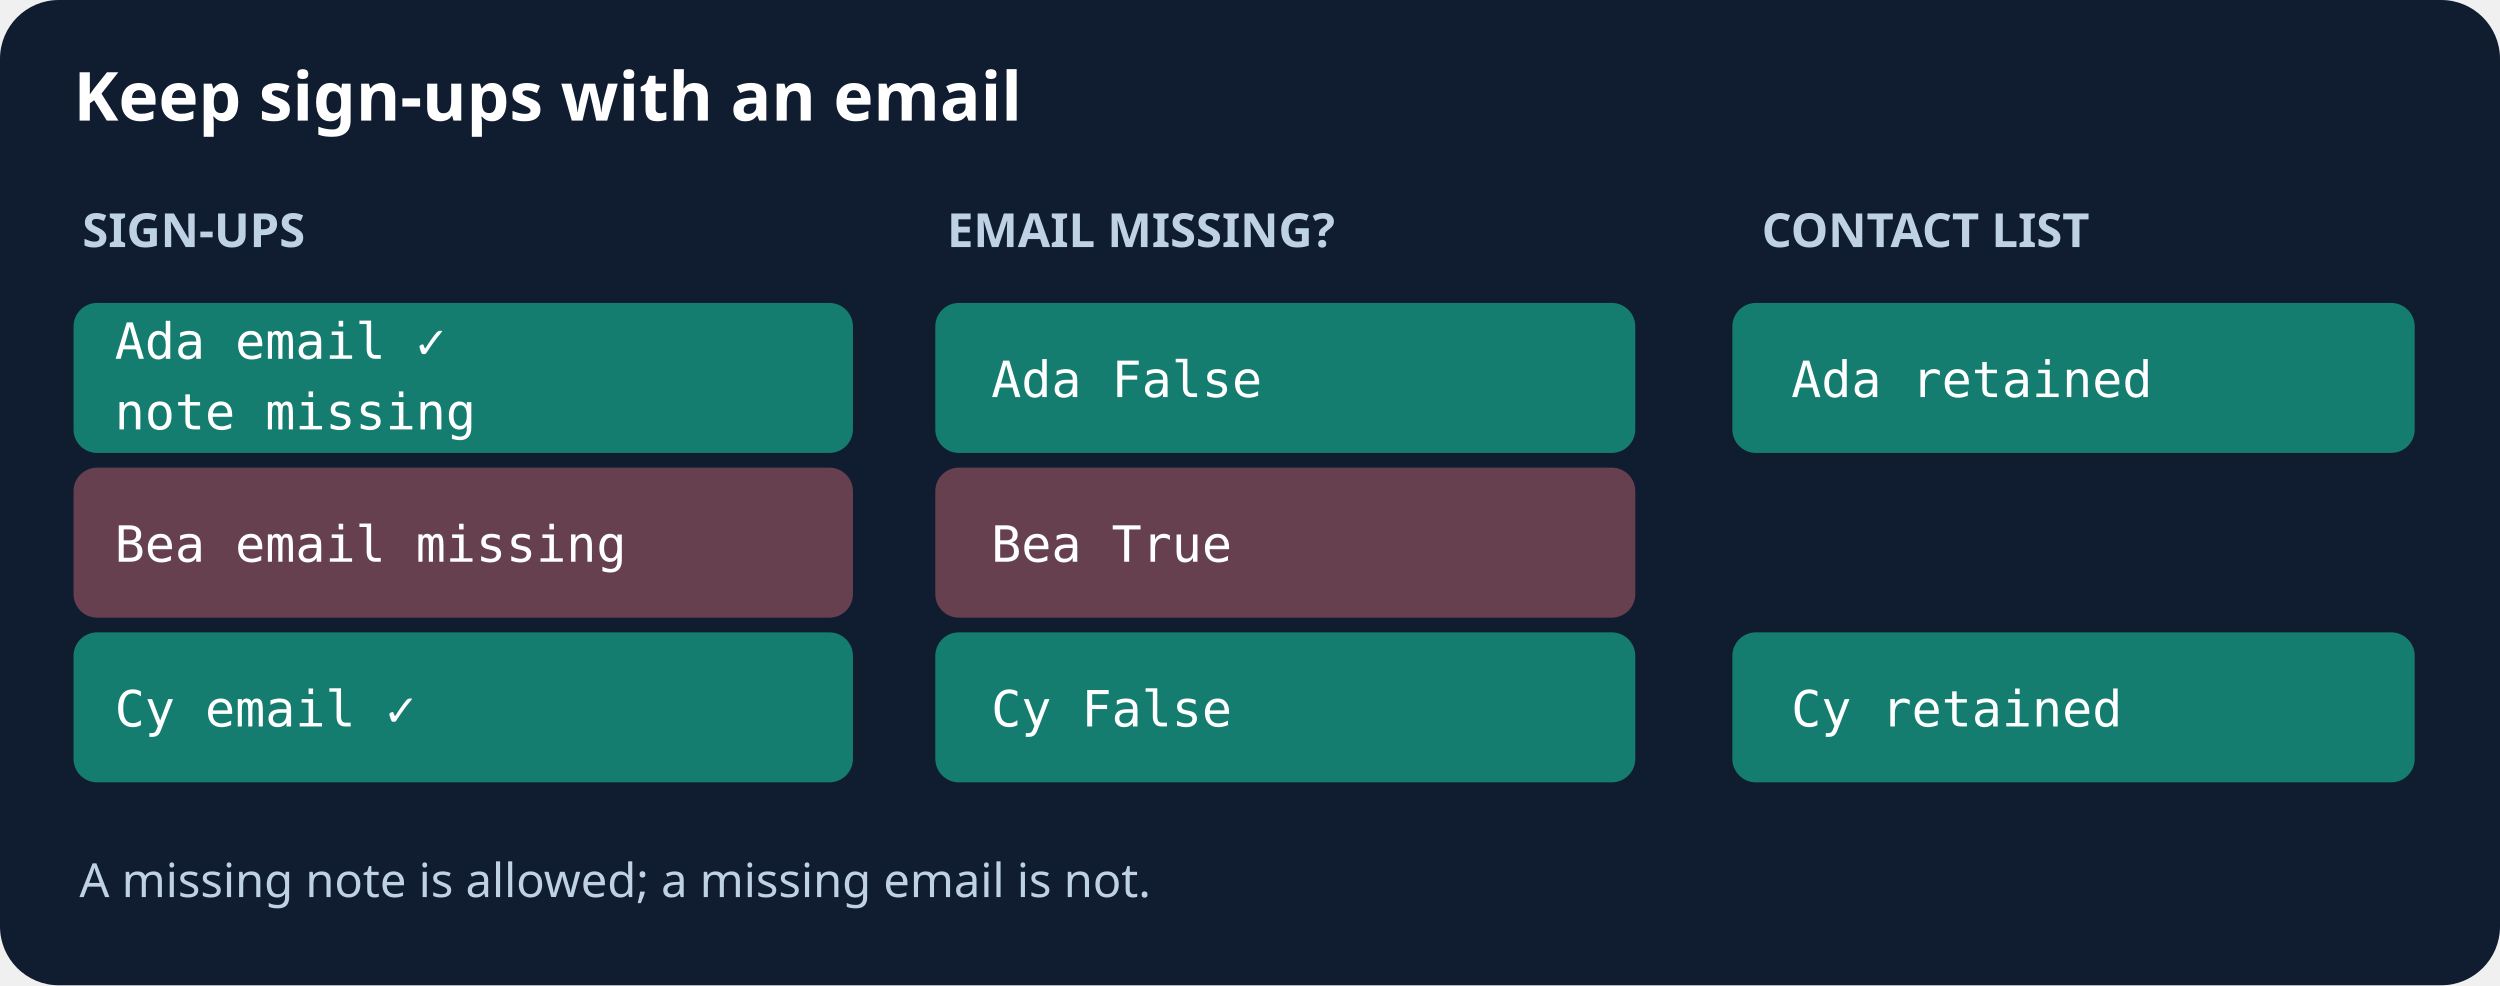
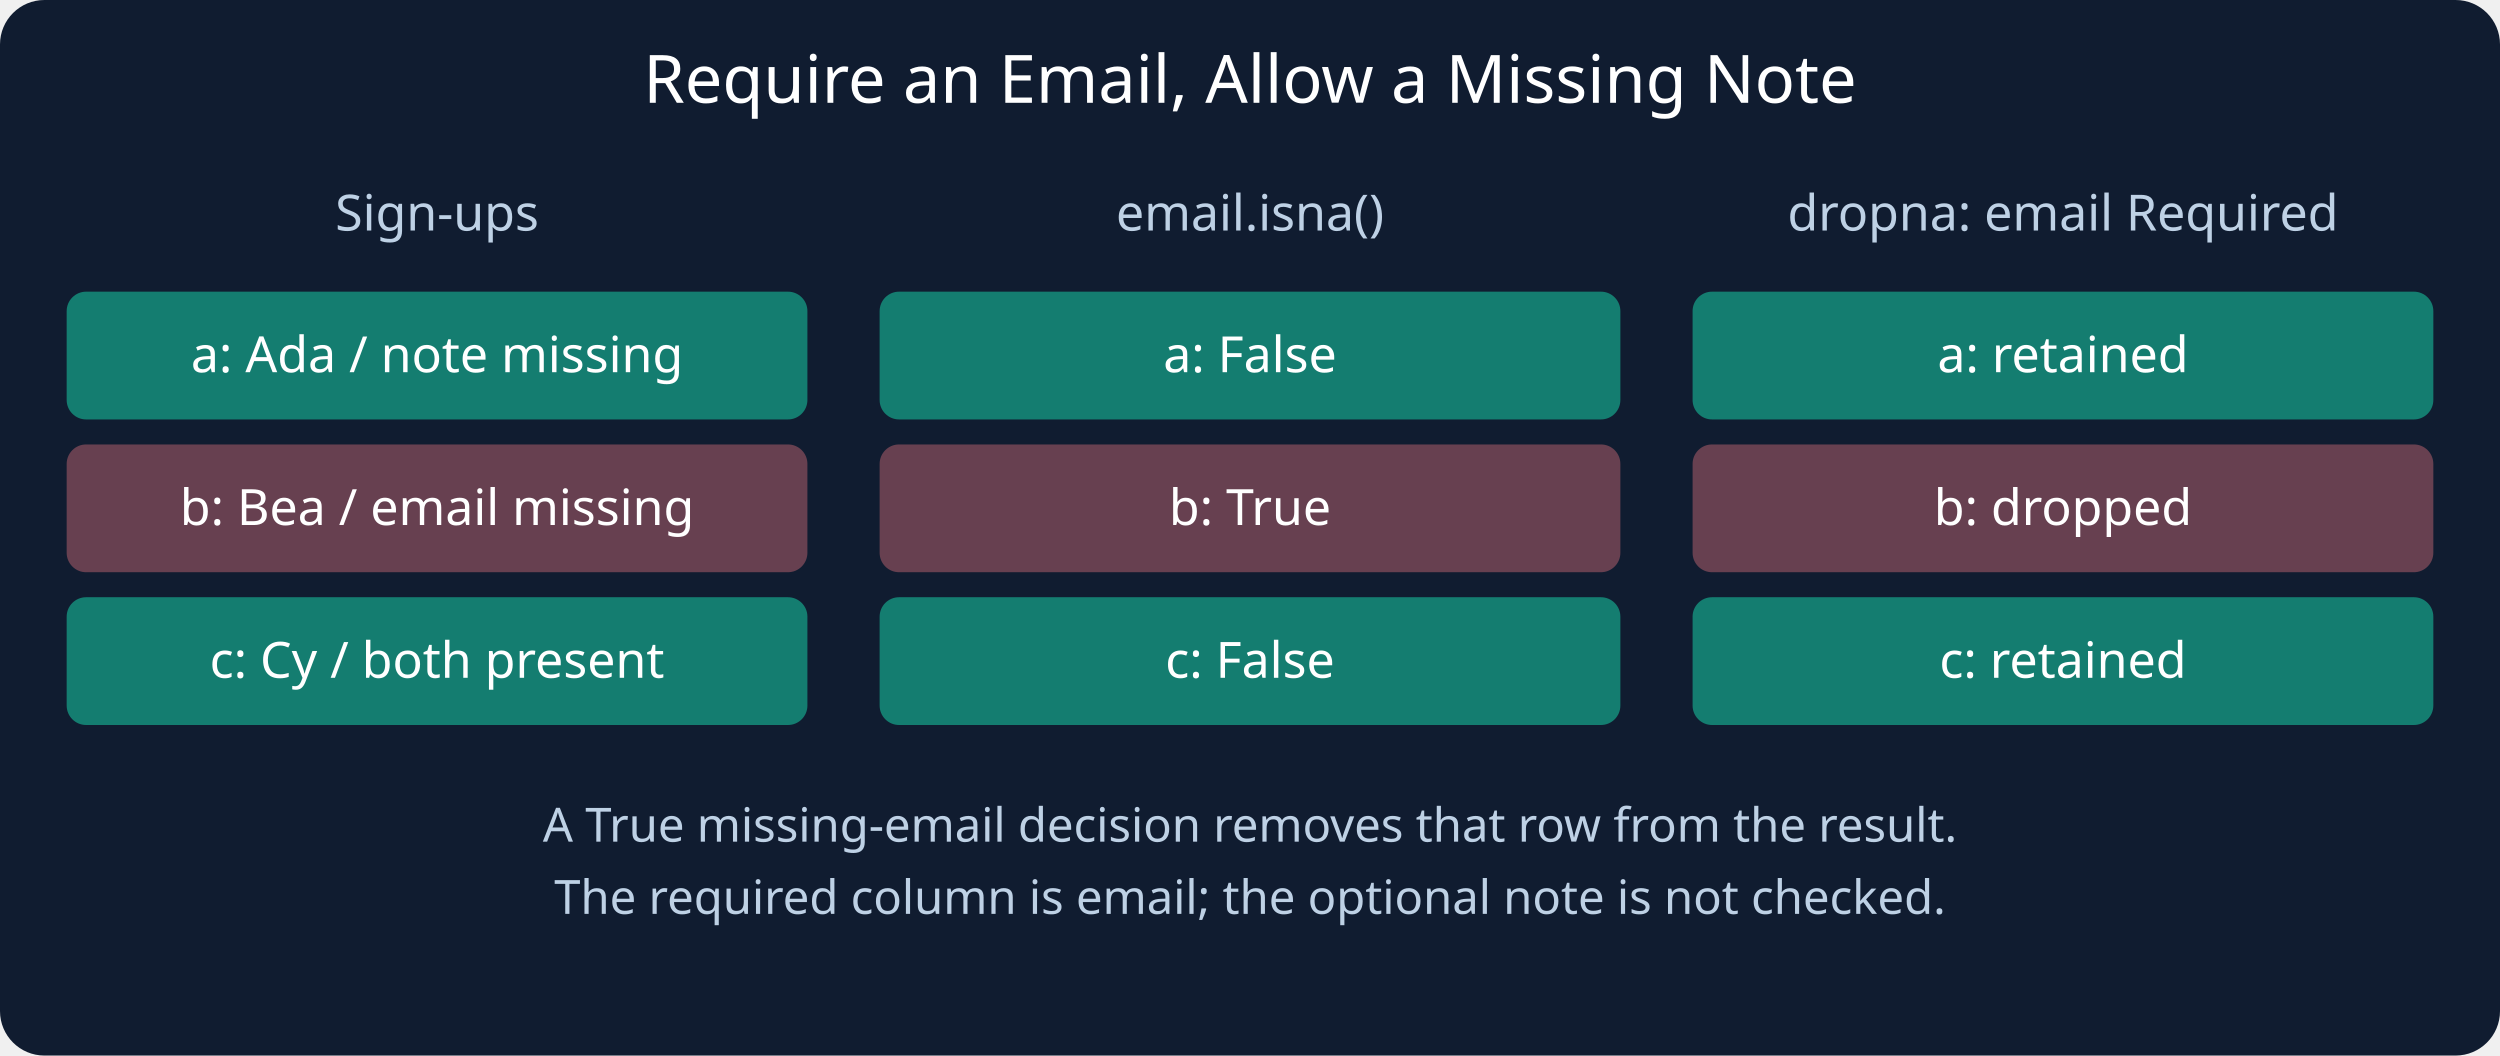
- <svg xmlns="http://www.w3.org/2000/svg" viewBox="0 0 850 335" role="img" aria-labelledby="title desc">
-   <rect width="850" height="335" rx="20" fill="#101c30" />
-   <text x="25" y="41" font-family="sans-serif" font-size="23" font-weight="bold" fill="#ffffff">Keep sign-ups with an email</text>
-   <g font-family="sans-serif" font-size="16" font-weight="bold" fill="#bed1e5">
-     <text x="28" y="84">SIGN-UPS</text>
-     <text x="322" y="84">EMAIL MISSING?</text>
-     <text x="599" y="84">CONTACT LIST</text>
-   </g>
-   <g font-family="monospace" font-size="17" fill="#ffffff">
-     <rect x="25" y="103" width="265" height="51" rx="8" fill="#147d70" />
-     <text x="39" y="122">Ada  email ✓</text>
-     <text x="39" y="146">note missing</text>
-     <rect x="25" y="159" width="265" height="51" rx="8" fill="#674050" />
-     <text x="39" y="191">Bea  email missing</text>
-     <rect x="25" y="215" width="265" height="51" rx="8" fill="#147d70" />
-     <text x="39" y="247">Cy   email ✓</text>
-     <rect x="318" y="103" width="238" height="51" rx="8" fill="#147d70" />
-     <text x="337" y="135">Ada  False</text>
-     <rect x="318" y="159" width="238" height="51" rx="8" fill="#674050" />
-     <text x="337" y="191">Bea  True</text>
-     <rect x="318" y="215" width="238" height="51" rx="8" fill="#147d70" />
-     <text x="337" y="247">Cy   False</text>
-     <rect x="589" y="103" width="232" height="51" rx="8" fill="#147d70" />
-     <text x="609" y="135">Ada  retained</text>
-     <rect x="589" y="215" width="232" height="51" rx="8" fill="#147d70" />
-     <text x="609" y="247">Cy   retained</text>
-   </g>
-   <text x="27" y="305" font-family="sans-serif" font-size="16" fill="#bed1e5">A missing note is allowed; a missing email is not.</text>
+ <svg xmlns="http://www.w3.org/2000/svg" viewBox="0 0 900 380" role="img" aria-labelledby="title desc">
+   <rect width="900" height="380" rx="16" fill="#101c30" />
+   <text x="450.0" y="37" text-anchor="middle" font-family="sans-serif" font-size="24" fill="#ffffff">Require an Email, Allow a Missing Note</text>
+   <text x="157.333" y="83" text-anchor="middle" font-family="sans-serif" font-size="18" fill="#bed1e5">Sign-ups</text>
+   <rect x="24.0" y="105" width="266.667" height="46" rx="7" fill="#147d70" />
+   <text x="157.333" y="134" text-anchor="middle" font-family="sans-serif" font-size="18" fill="#ffffff">a: Ada / note missing</text>
+   <rect x="24.0" y="160" width="266.667" height="46" rx="7" fill="#674050" />
+   <text x="157.333" y="189" text-anchor="middle" font-family="sans-serif" font-size="18" fill="#ffffff">b: Bea / email missing</text>
+   <rect x="24.0" y="215" width="266.667" height="46" rx="7" fill="#147d70" />
+   <text x="157.333" y="244" text-anchor="middle" font-family="sans-serif" font-size="18" fill="#ffffff">c: Cy / both present</text>
+   <text x="450.0" y="83" text-anchor="middle" font-family="sans-serif" font-size="18" fill="#bed1e5">email.isna()</text>
+   <rect x="316.667" y="105" width="266.667" height="46" rx="7" fill="#147d70" />
+   <text x="450.0" y="134" text-anchor="middle" font-family="sans-serif" font-size="18" fill="#ffffff">a: False</text>
+   <rect x="316.667" y="160" width="266.667" height="46" rx="7" fill="#674050" />
+   <text x="450.0" y="189" text-anchor="middle" font-family="sans-serif" font-size="18" fill="#ffffff">b: True</text>
+   <rect x="316.667" y="215" width="266.667" height="46" rx="7" fill="#147d70" />
+   <text x="450.0" y="244" text-anchor="middle" font-family="sans-serif" font-size="18" fill="#ffffff">c: False</text>
+   <text x="742.667" y="83" text-anchor="middle" font-family="sans-serif" font-size="18" fill="#bed1e5">dropna: email Required</text>
+   <rect x="609.333" y="105" width="266.667" height="46" rx="7" fill="#147d70" />
+   <text x="742.667" y="134" text-anchor="middle" font-family="sans-serif" font-size="18" fill="#ffffff">a: retained</text>
+   <rect x="609.333" y="160" width="266.667" height="46" rx="7" fill="#674050" />
+   <text x="742.667" y="189" text-anchor="middle" font-family="sans-serif" font-size="18" fill="#ffffff">b: dropped</text>
+   <rect x="609.333" y="215" width="266.667" height="46" rx="7" fill="#147d70" />
+   <text x="742.667" y="244" text-anchor="middle" font-family="sans-serif" font-size="18" fill="#ffffff">c: retained</text>
+   <text x="450.0" y="303" text-anchor="middle" font-family="sans-serif" font-size="17" fill="#bed1e5">A True missing-email decision removes that row from the result.</text>
+   <text x="450.0" y="329" text-anchor="middle" font-family="sans-serif" font-size="17" fill="#bed1e5">The required column is email; the optional note is not checked.</text>
</svg>
